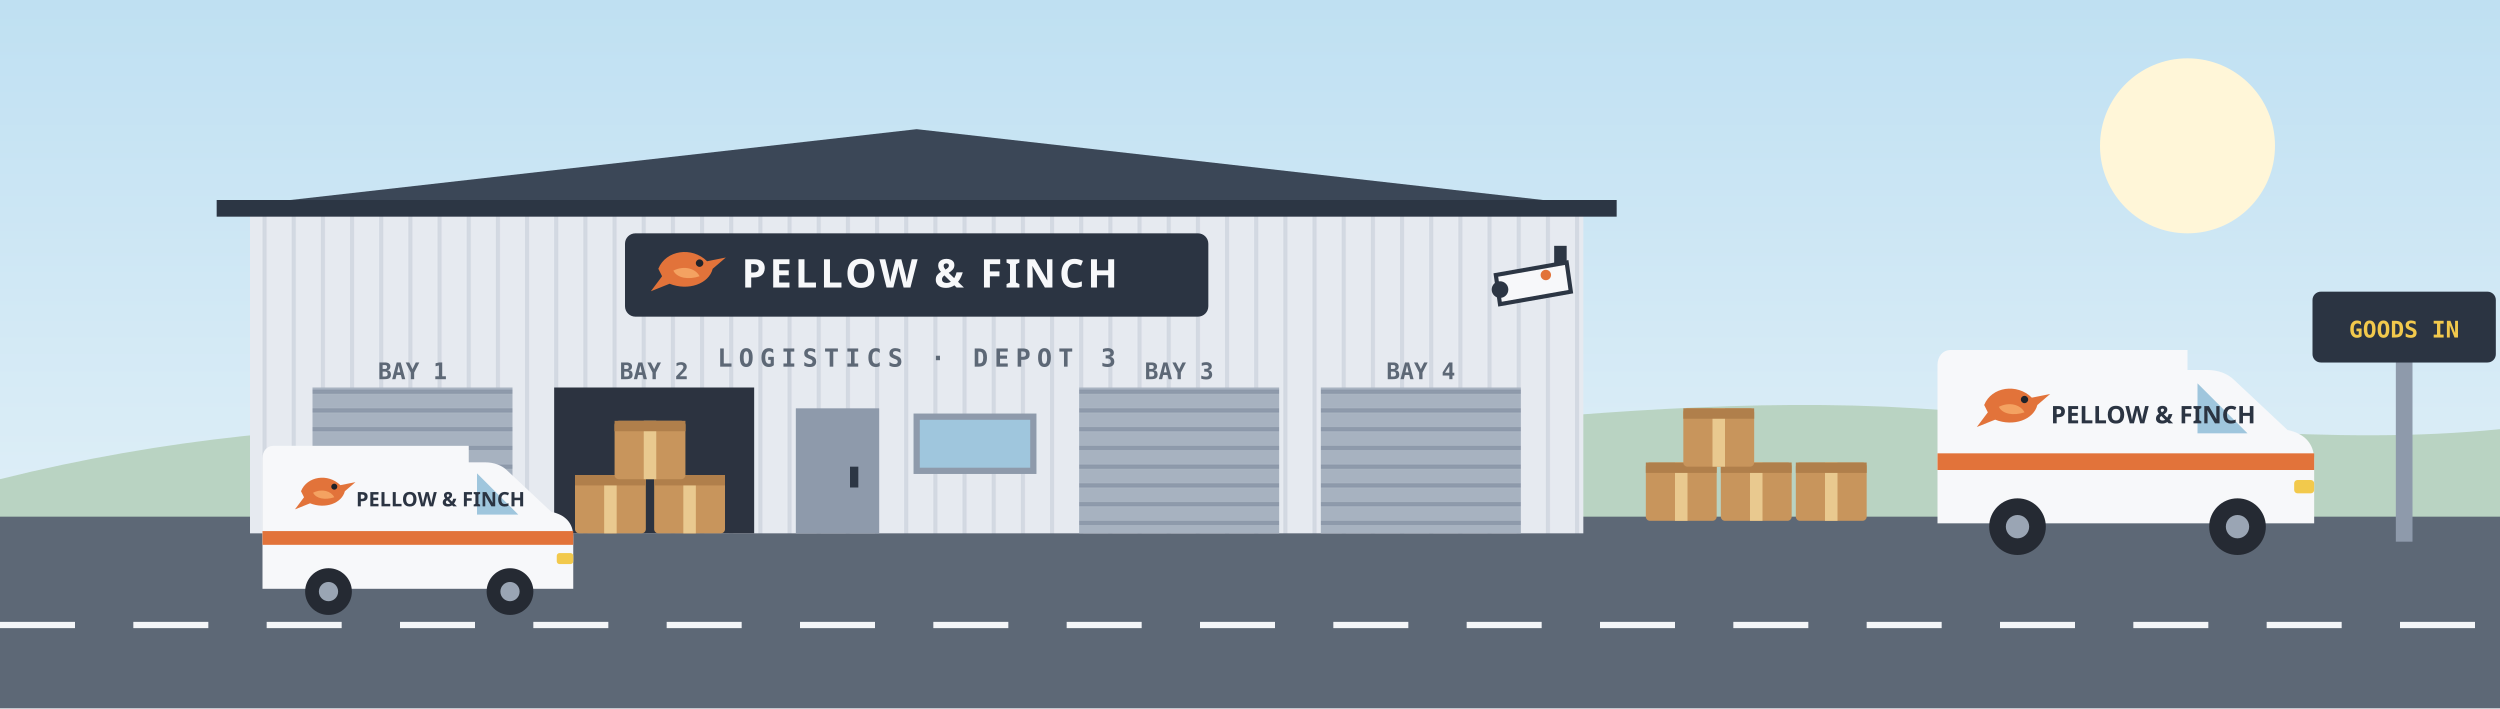
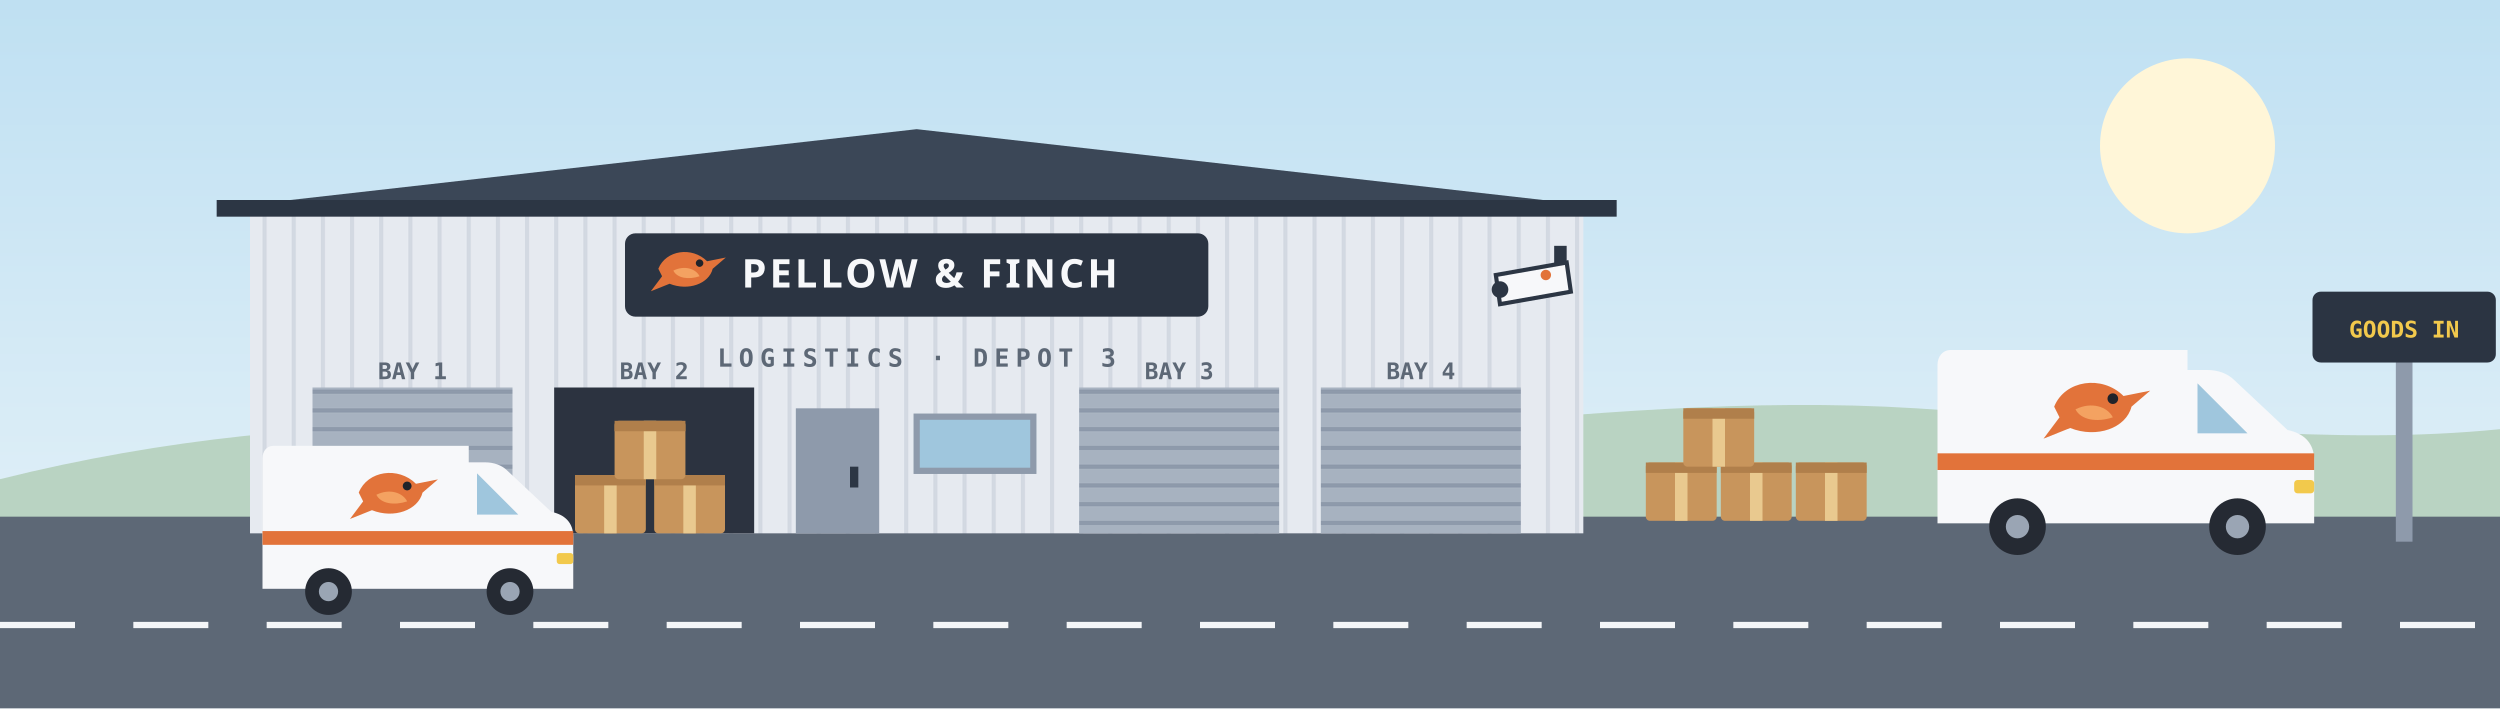
<svg xmlns="http://www.w3.org/2000/svg" viewBox="0 0 1200 340" role="img" aria-label="The Pellow and Finch parcel depot: a warehouse with loading bays, two delivery vans and stacked parcels">
  <defs>
    <linearGradient id="sky" x1="0" y1="0" x2="0" y2="1">
      <stop offset="0" stop-color="#bfe0f2" />
      <stop offset="1" stop-color="#eaf4f9" />
    </linearGradient>
    <pattern id="ribs" width="14" height="10" patternUnits="userSpaceOnUse">
      <rect width="14" height="10" fill="#e6eaf0" />
      <rect width="2" height="10" fill="#d3d9e2" />
    </pattern>
    <pattern id="door" width="10" height="9" patternUnits="userSpaceOnUse">
      <rect width="10" height="9" fill="#a7b2c0" />
      <rect y="7" width="10" height="2" fill="#8e9aab" />
    </pattern>
    <g id="finch">
      <path d="M0 10 C4 0 18 -2 26 6 L36 4 L29 10 C27 18 16 22 6 18 L-4 22 L2 14 Z" fill="#e2733a" />
      <circle cx="22" cy="7" r="2" fill="#20232a" />
      <path d="M8 11 C14 8 20 10 22 14 C16 16 10 15 8 11 Z" fill="#f4a261" />
    </g>
    <g id="box">
      <rect width="34" height="28" rx="2" fill="#c8955c" />
      <rect x="14" width="6" height="28" fill="#e9c98f" />
      <rect y="0" width="34" height="5" fill="#b07f4b" />
    </g>
    <g id="van">
      <path d="M0 40 L0 104 L226 104 L226 66 C226 56 220 50 210 48 L178 18 C174 14 168 12 162 12 L150 12 L150 0 L8 0 C3 0 0 4 0 9 Z" fill="#f7f8fa" />
      <path d="M156 20 L186 50 L156 50 Z" fill="#9fc6dd" />
      <rect x="0" y="62" width="226" height="10" fill="#e2733a" />
-       <use href="#finch" transform="translate(28 22) scale(1.1)" />
-       <text x="68" y="44" font-family="system-ui, sans-serif" font-size="14.5" font-weight="800" fill="#2b3442">PELLOW &amp; FINCH</text>
+       <use href="#finch" transform="translate(70 18) scale(1.6)" />
      <rect x="214" y="78" width="12" height="8" rx="2" fill="#f2c94c" />
      <circle cx="48" cy="106" r="17" fill="#252a33" />
      <circle cx="48" cy="106" r="7" fill="#9aa5b4" />
      <circle cx="180" cy="106" r="17" fill="#252a33" />
      <circle cx="180" cy="106" r="7" fill="#9aa5b4" />
    </g>
  </defs>
  <rect width="1200" height="340" fill="url(#sky)" />
  <circle cx="1050" cy="70" r="42" fill="#fff6d8" />
  <path d="M0 230 C160 190 300 205 430 214 C600 226 760 186 920 196 C1040 204 1120 214 1200 206 L1200 260 L0 260 Z" fill="#b9d3c2" />
  <rect y="248" width="1200" height="92" fill="#5d6876" />
  <path d="M0 300 H1200" stroke="#f4f6f8" stroke-width="3" stroke-dasharray="36 28" />
  <rect x="120" y="96" width="640" height="160" fill="url(#ribs)" />
  <path d="M104 100 L440 62 L776 100 Z" fill="#3b4757" />
  <rect x="104" y="96" width="672" height="8" fill="#2c3644" />
  <rect x="300" y="112" width="280" height="40" rx="5" fill="#2b3442" />
  <use href="#finch" transform="translate(316 120) scale(0.9)" />
  <text x="356" y="138" font-family="system-ui, sans-serif" font-size="19" font-weight="800" letter-spacing="1.5" fill="#f7f8fa">PELLOW &amp; FINCH</text>
  <text x="440" y="176" text-anchor="middle" font-family="ui-monospace, monospace" font-size="12" font-weight="700" letter-spacing="3" fill="#5d6876">LOGISTICS · DEPOT 3</text>
  <g>
    <rect x="150" y="186" width="96" height="70" fill="url(#door)" />
    <rect x="266" y="186" width="96" height="70" fill="#2c3340" />
    <rect x="518" y="186" width="96" height="70" fill="url(#door)" />
    <rect x="634" y="186" width="96" height="70" fill="url(#door)" />
    <rect x="382" y="196" width="40" height="60" fill="#8e9aab" />
    <rect x="408" y="224" width="4" height="10" fill="#2c3644" />
    <rect x="440" y="200" width="56" height="26" fill="#9fc6dd" stroke="#8e9aab" stroke-width="3" />
    <text x="198" y="182" text-anchor="middle" font-family="ui-monospace, monospace" font-size="11" font-weight="700" fill="#5d6876">BAY 1</text>
    <text x="314" y="182" text-anchor="middle" font-family="ui-monospace, monospace" font-size="11" font-weight="700" fill="#5d6876">BAY 2</text>
    <text x="566" y="182" text-anchor="middle" font-family="ui-monospace, monospace" font-size="11" font-weight="700" fill="#5d6876">BAY 3</text>
    <text x="682" y="182" text-anchor="middle" font-family="ui-monospace, monospace" font-size="11" font-weight="700" fill="#5d6876">BAY 4</text>
  </g>
  <use href="#box" transform="translate(276 228)" />
  <use href="#box" transform="translate(314 228)" />
  <use href="#box" transform="translate(295 202)" />
  <g transform="translate(748 118)">
    <rect x="-2" y="0" width="6" height="16" fill="#2c3644" />
    <path d="M-30 14 L4 8 L6 22 L-28 28 Z" fill="#f7f8fa" stroke="#2c3644" stroke-width="2" />
    <circle cx="-28" cy="21" r="4" fill="#2c3644" />
    <circle cx="-6" cy="14" r="2.5" fill="#e2733a" />
  </g>
  <use href="#box" transform="translate(790 222)" />
  <use href="#box" transform="translate(826 222)" />
  <use href="#box" transform="translate(808 196)" />
  <use href="#box" transform="translate(862 222)" />
  <use href="#van" transform="translate(126 214) scale(0.66)" />
  <use href="#van" transform="translate(930 168) scale(0.8)" />
  <rect x="1150" y="150" width="8" height="110" fill="#8e9aab" />
  <rect x="1110" y="140" width="88" height="34" rx="4" fill="#2b3442" />
  <text x="1154" y="162" text-anchor="middle" font-family="ui-monospace, monospace" font-size="11" font-weight="700" fill="#f2c94c">GOODS IN</text>
</svg>
